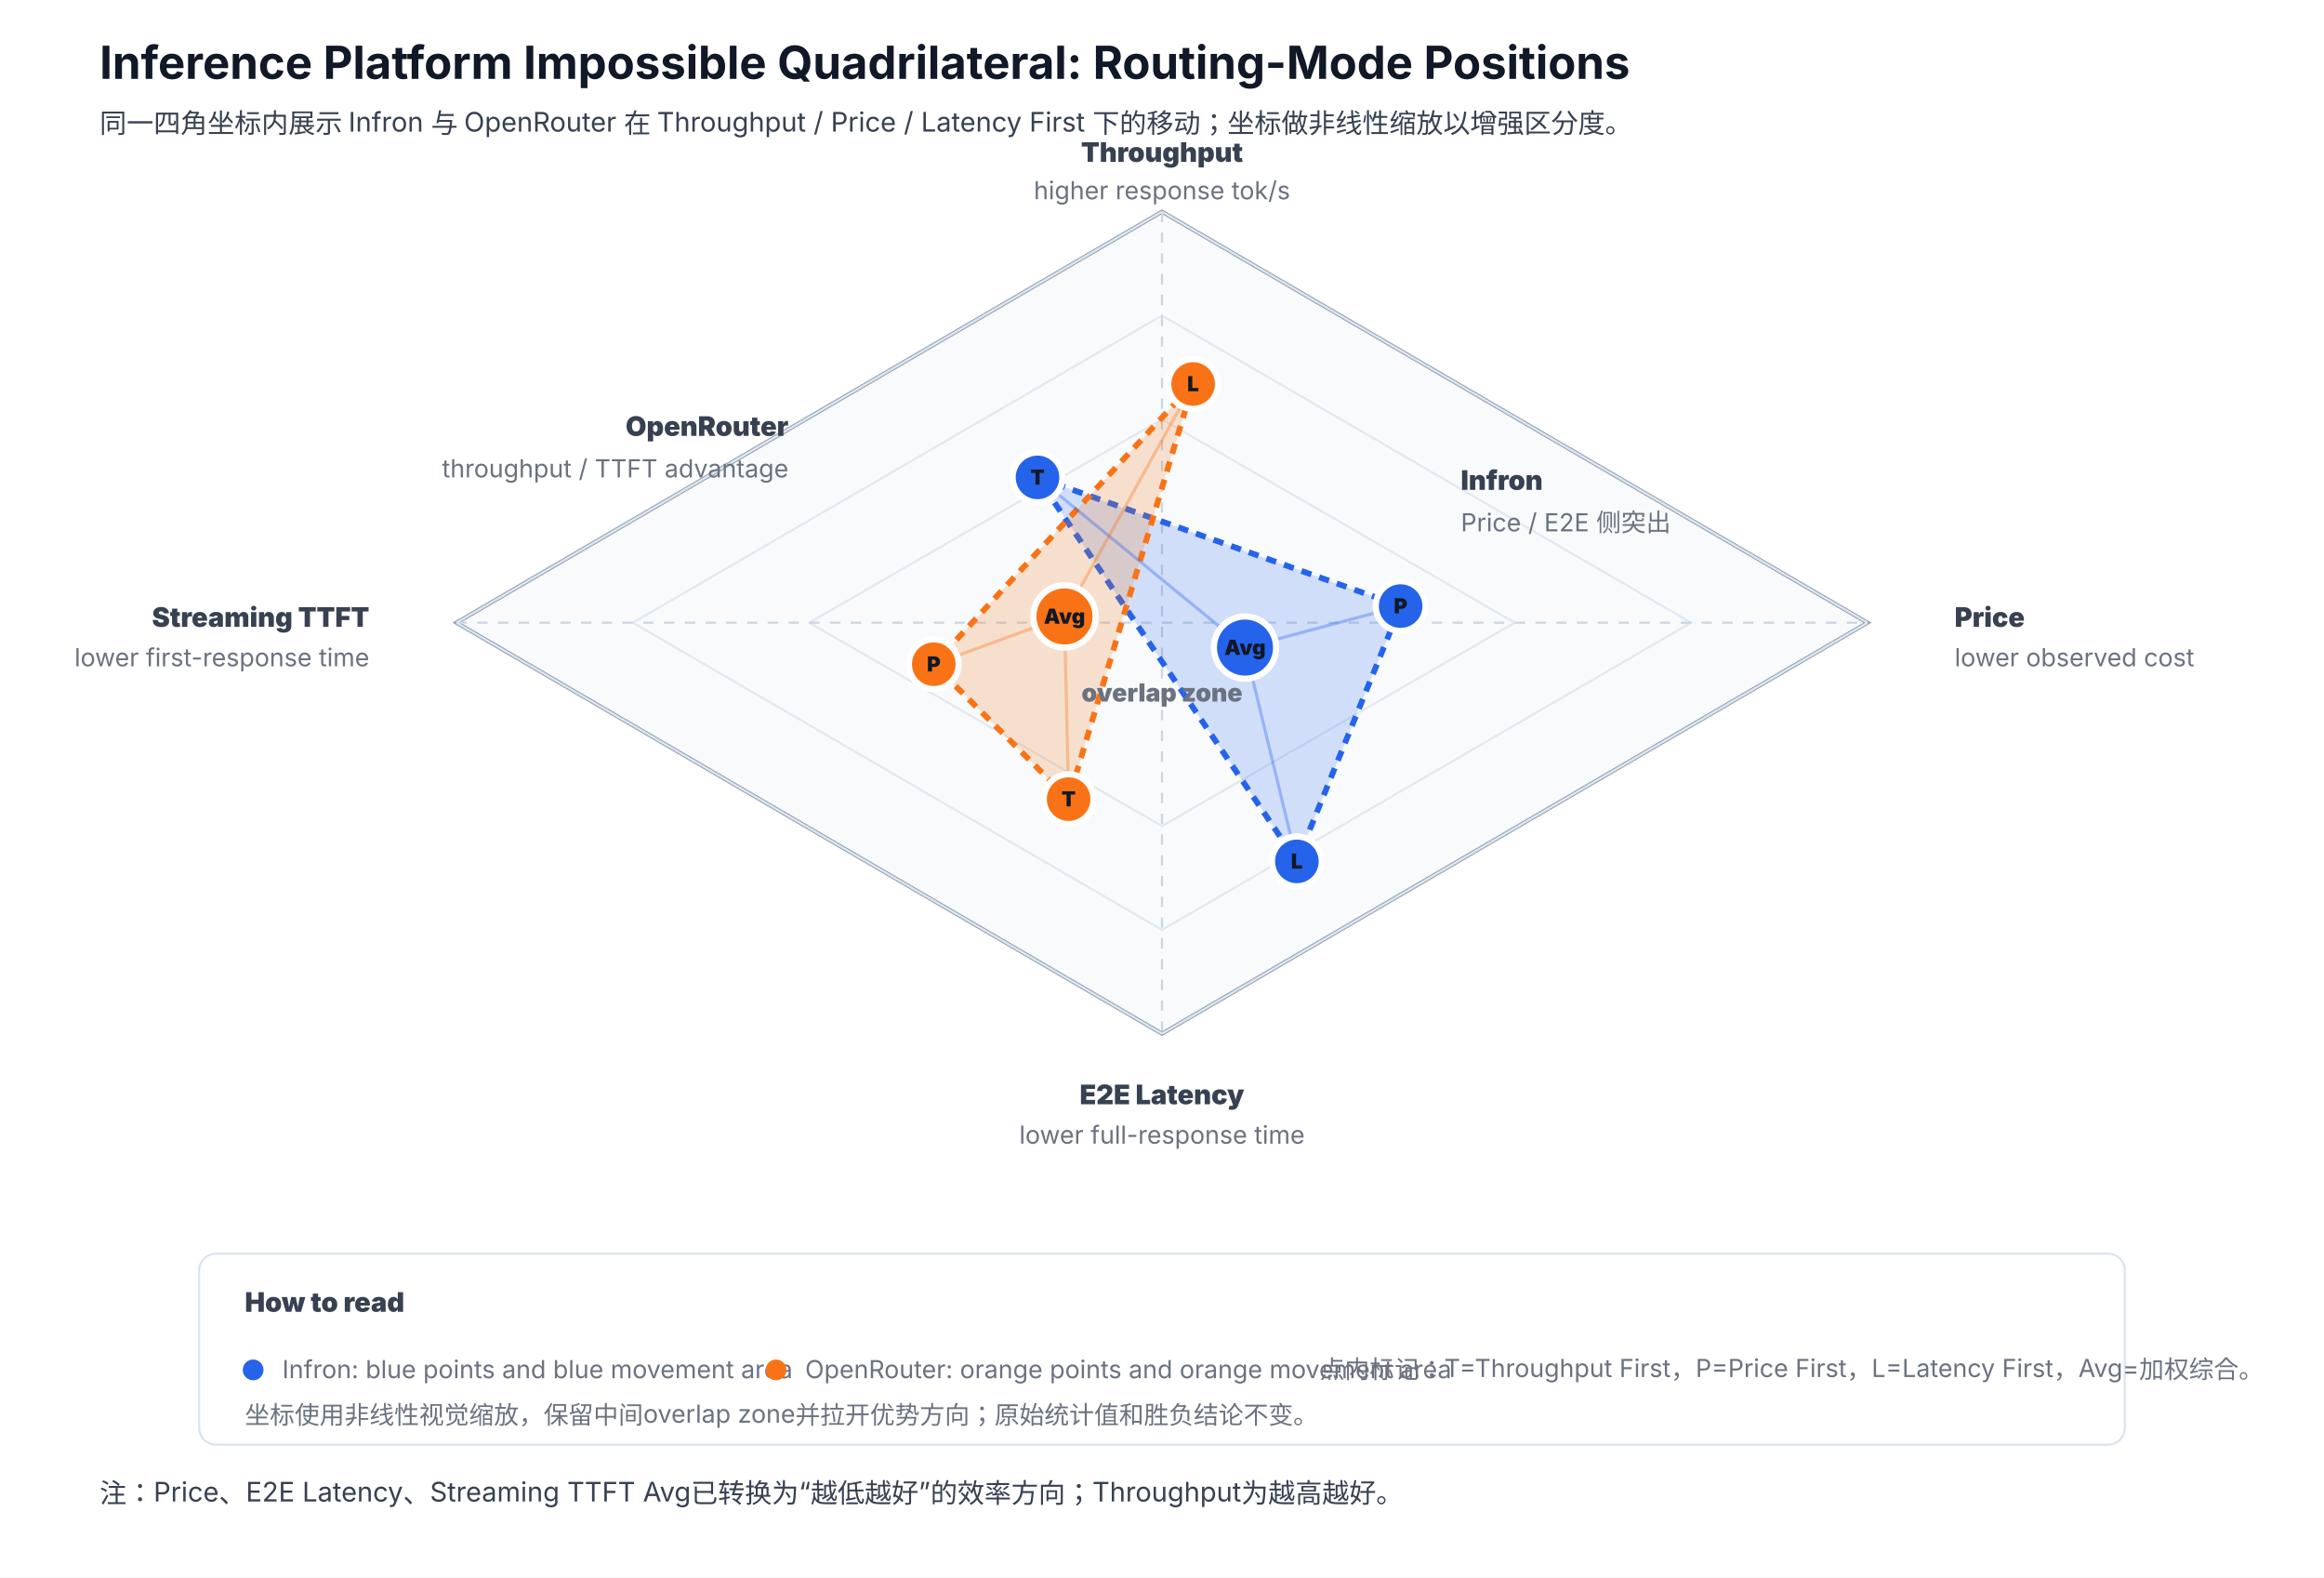
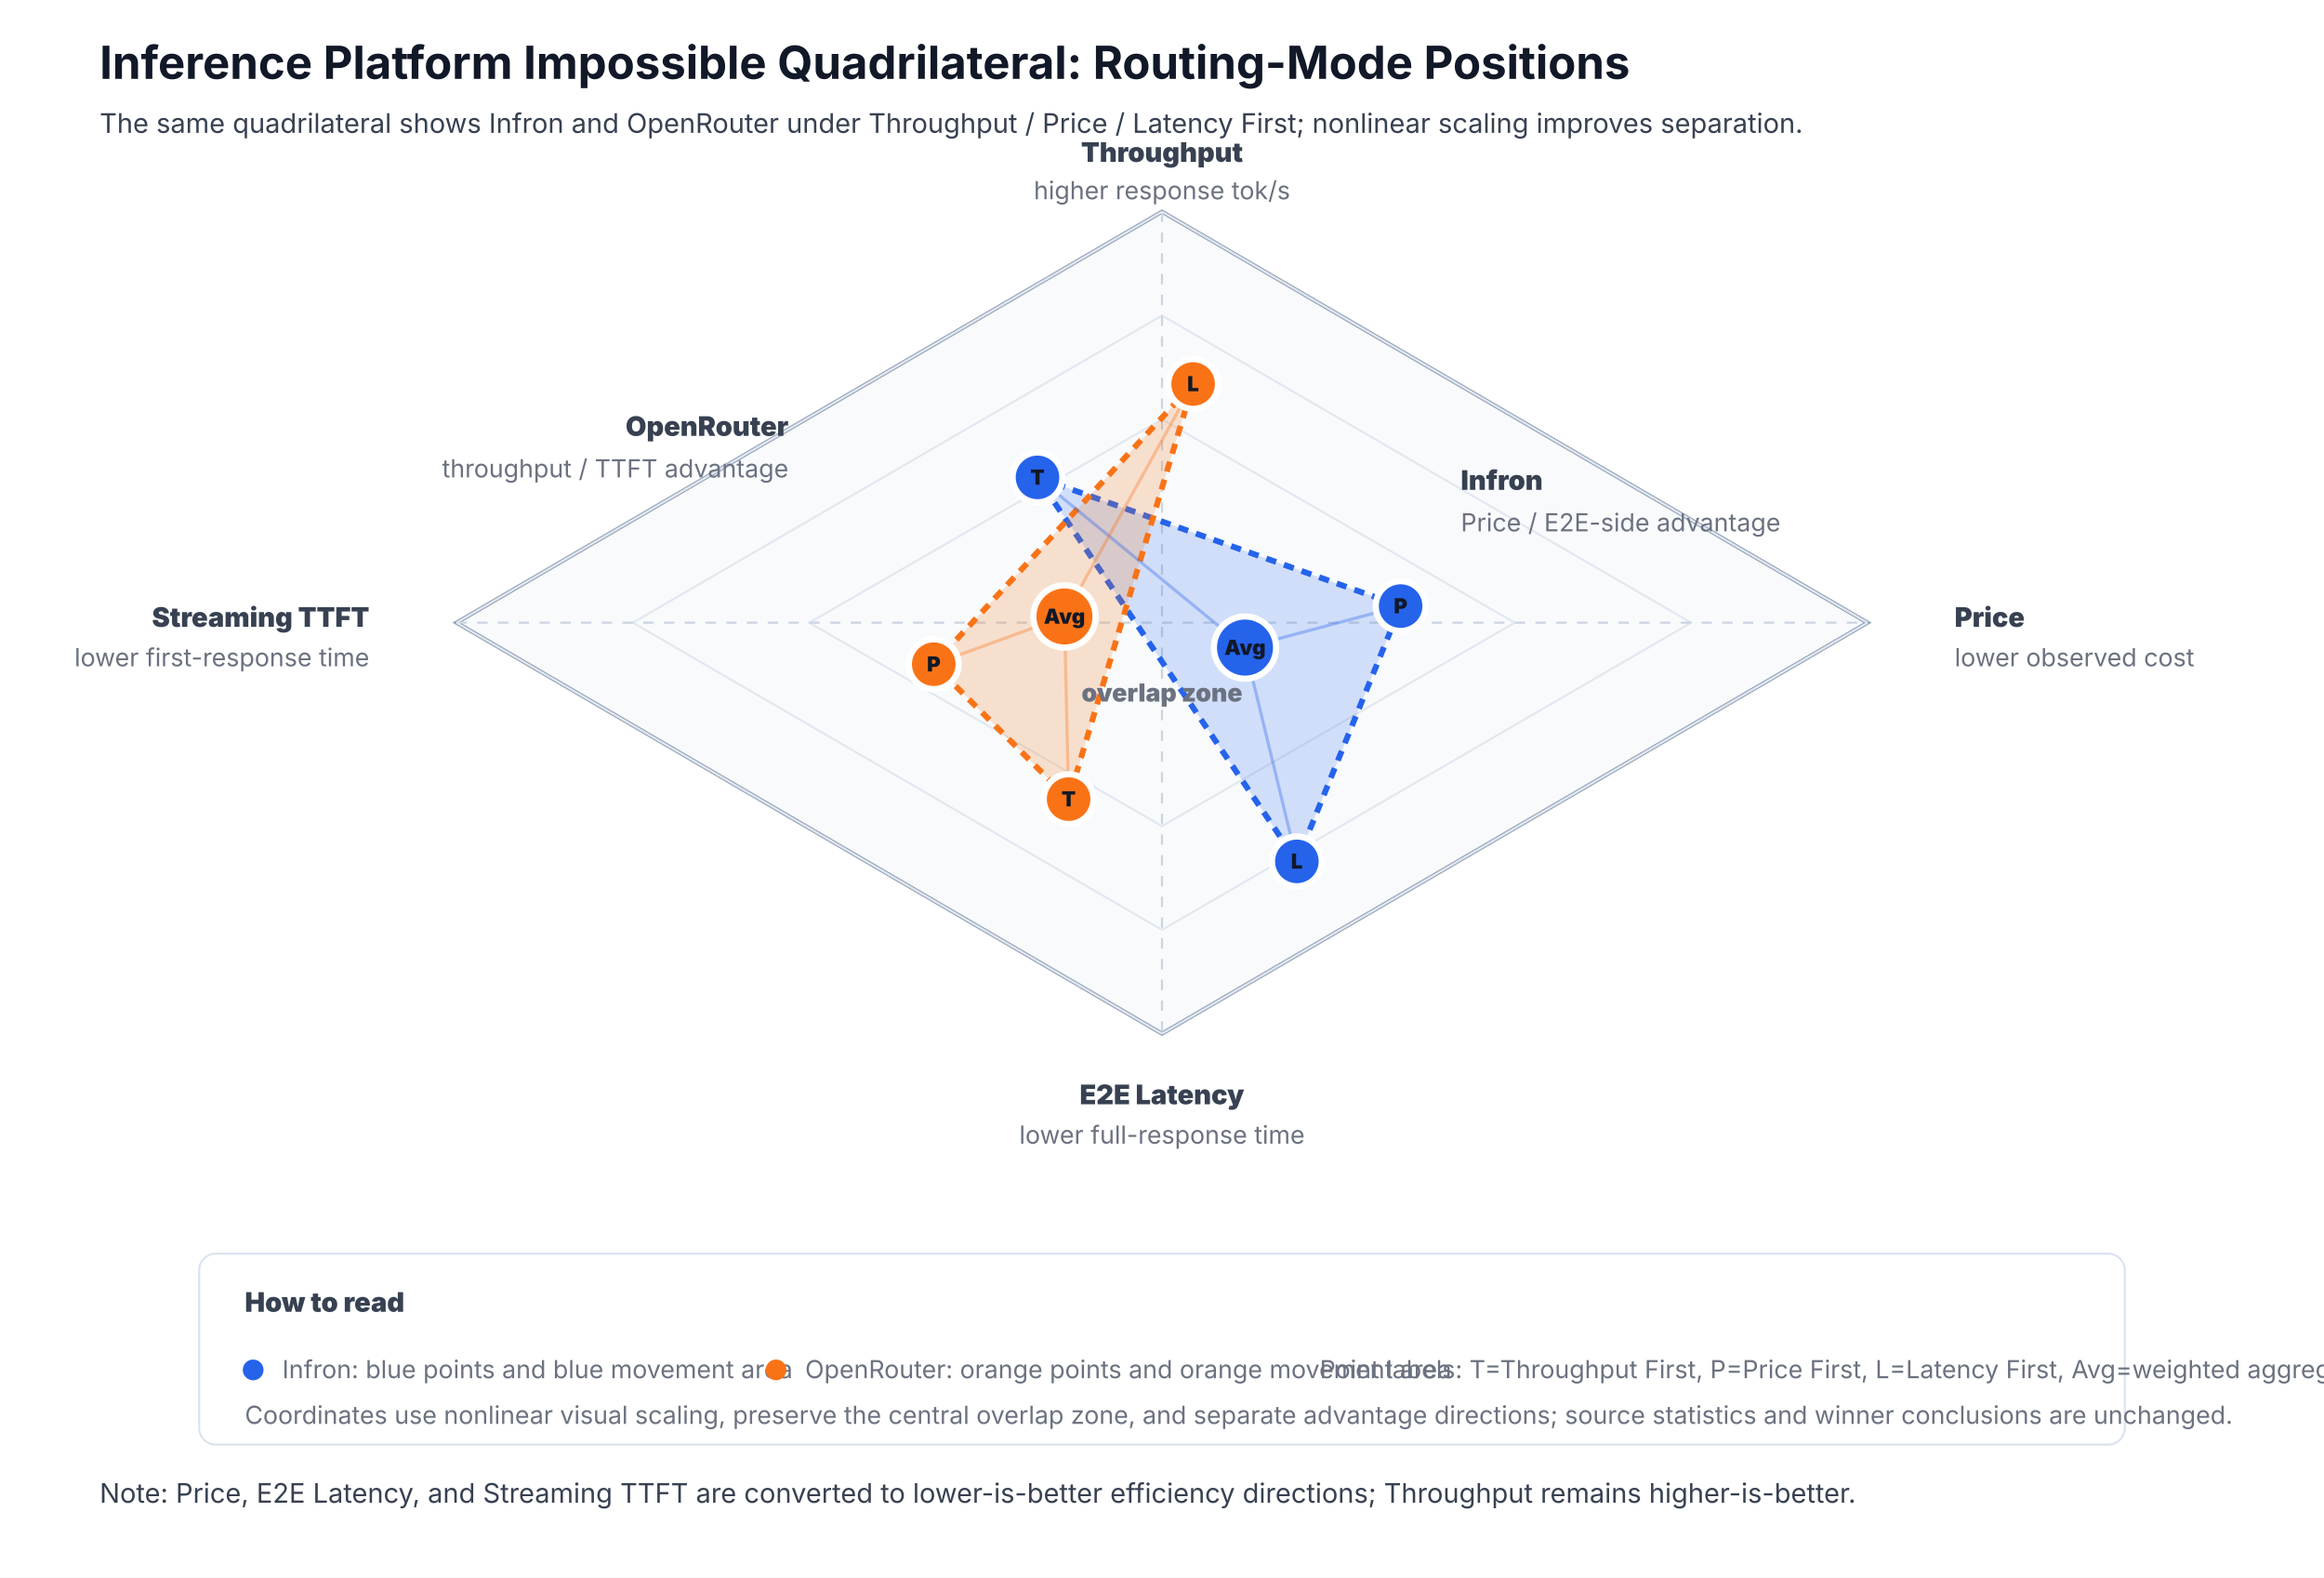
<svg xmlns="http://www.w3.org/2000/svg" width="1120" height="760" viewBox="0 0 1120 760">
  <style>text{font-family:-apple-system,BlinkMacSystemFont,'Segoe UI',sans-serif;fill:#111827}.title{font-size:22px;font-weight:700}.label{font-size:13px;fill:#374151}.tick{font-size:12px;fill:#6b7280}.value{font-size:12px;fill:#111827}</style>
  <rect width="100%" height="100%" fill="#ffffff" />
  <text x="48" y="38" class="title">Inference Platform Impossible Quadrilateral: Routing-Mode Positions</text>
-   <text x="48" y="64" class="label">同一四角坐标内展示 Infron 与 OpenRouter 在 Throughput / Price / Latency First 下的移动；坐标做非线性缩放以增强区分度。</text>
+   <text x="48" y="64" class="label">The same quadrilateral shows Infron and OpenRouter under Throughput / Price / Latency First; nonlinear scaling improves separation.</text>
  <polygon points="560,102 900,300 560,498 220,300" fill="#f8fafc" stroke="#94a3b8" stroke-width="2" />
  <polygon points="560,152 815,300 560,448 305,300" fill="none" stroke="#e2e8f0" stroke-width="1" />
  <polygon points="560,202 730,300 560,398 390,300" fill="none" stroke="#e2e8f0" stroke-width="1" />
  <line x1="560" y1="102" x2="560" y2="498" stroke="#cbd5e1" stroke-dasharray="5 5" />
  <line x1="220" y1="300" x2="900" y2="300" stroke="#cbd5e1" stroke-dasharray="5 5" />
  <line x1="560" y1="102" x2="900" y2="300" stroke="#e2e8f0" />
  <line x1="900" y1="300" x2="560" y2="498" stroke="#e2e8f0" />
  <line x1="560" y1="498" x2="220" y2="300" stroke="#e2e8f0" />
  <line x1="220" y1="300" x2="560" y2="102" stroke="#e2e8f0" />
  <text x="560" y="78" class="label" font-weight="900" text-anchor="middle">Throughput</text>
  <text x="560" y="96" class="tick" text-anchor="middle">higher response tok/s</text>
  <text x="942" y="302" class="label" font-weight="900">Price</text>
  <text x="942" y="321" class="tick">lower observed cost</text>
  <text x="560" y="532" class="label" font-weight="900" text-anchor="middle">E2E Latency</text>
  <text x="560" y="551" class="tick" text-anchor="middle">lower full-response time</text>
  <text x="178" y="302" class="label" font-weight="900" text-anchor="end">Streaming TTFT</text>
  <text x="178" y="321" class="tick" text-anchor="end">lower first-response time</text>
  <polygon points="500,230 675,292 625,415" fill="#2563eb" fill-opacity="0.18" stroke="#2563eb" stroke-width="2.8" stroke-dasharray="5 4" />
  <polygon points="515,385 450,320 575,185" fill="#f97316" fill-opacity="0.20" stroke="#f97316" stroke-width="2.8" stroke-dasharray="5 4" />
  <line x1="500" y1="230" x2="600" y2="312" stroke="#2563eb" stroke-opacity="0.34" stroke-width="1.5" />
  <line x1="675" y1="292" x2="600" y2="312" stroke="#2563eb" stroke-opacity="0.34" stroke-width="1.5" />
  <line x1="625" y1="415" x2="600" y2="312" stroke="#2563eb" stroke-opacity="0.34" stroke-width="1.5" />
  <line x1="515" y1="385" x2="513" y2="297" stroke="#f97316" stroke-opacity="0.34" stroke-width="1.5" />
  <line x1="450" y1="320" x2="513" y2="297" stroke="#f97316" stroke-opacity="0.34" stroke-width="1.5" />
  <line x1="575" y1="185" x2="513" y2="297" stroke="#f97316" stroke-opacity="0.34" stroke-width="1.5" />
  <circle cx="500" cy="230" r="12" fill="#2563eb" stroke="#ffffff" stroke-width="3" />
  <text x="500" y="233.5" font-family="-apple-system,BlinkMacSystemFont,Segoe UI,sans-serif" font-size="10" font-weight="900" text-anchor="middle" fill="#ffffff">T</text>
  <circle cx="675" cy="292" r="12" fill="#2563eb" stroke="#ffffff" stroke-width="3" />
  <text x="675" y="295.5" font-family="-apple-system,BlinkMacSystemFont,Segoe UI,sans-serif" font-size="10" font-weight="900" text-anchor="middle" fill="#ffffff">P</text>
  <circle cx="625" cy="415" r="12" fill="#2563eb" stroke="#ffffff" stroke-width="3" />
  <text x="625" y="418.5" font-family="-apple-system,BlinkMacSystemFont,Segoe UI,sans-serif" font-size="10" font-weight="900" text-anchor="middle" fill="#ffffff">L</text>
  <circle cx="515" cy="385" r="12" fill="#f97316" stroke="#ffffff" stroke-width="3" />
  <text x="515" y="388.5" font-family="-apple-system,BlinkMacSystemFont,Segoe UI,sans-serif" font-size="10" font-weight="900" text-anchor="middle" fill="#ffffff">T</text>
  <circle cx="450" cy="320" r="12" fill="#f97316" stroke="#ffffff" stroke-width="3" />
  <text x="450" y="323.5" font-family="-apple-system,BlinkMacSystemFont,Segoe UI,sans-serif" font-size="10" font-weight="900" text-anchor="middle" fill="#ffffff">P</text>
  <circle cx="575" cy="185" r="12" fill="#f97316" stroke="#ffffff" stroke-width="3" />
  <text x="575" y="188.5" font-family="-apple-system,BlinkMacSystemFont,Segoe UI,sans-serif" font-size="10" font-weight="900" text-anchor="middle" fill="#ffffff">L</text>
  <circle cx="600" cy="312" r="15" fill="#2563eb" stroke="#ffffff" stroke-width="3" />
  <text x="600" y="315.5" font-family="-apple-system,BlinkMacSystemFont,Segoe UI,sans-serif" font-size="10" font-weight="900" text-anchor="middle" fill="#ffffff">Avg</text>
  <circle cx="513" cy="297" r="15" fill="#f97316" stroke="#ffffff" stroke-width="3" />
  <text x="513" y="300.5" font-family="-apple-system,BlinkMacSystemFont,Segoe UI,sans-serif" font-size="10" font-weight="900" text-anchor="middle" fill="#ffffff">Avg</text>
  <text x="704" y="236" class="label" text-anchor="start" fill="#2563eb" font-weight="900">Infron</text>
-   <text x="704" y="256" class="tick" text-anchor="start" fill="#2563eb">Price / E2E 侧突出</text>
+   <text x="704" y="256" class="tick" text-anchor="start" fill="#2563eb">Price / E2E-side advantage</text>
  <text x="380" y="210" class="label" text-anchor="end" fill="#f97316" font-weight="900">OpenRouter</text>
  <text x="380" y="230" class="tick" text-anchor="end" fill="#f97316">throughput / TTFT advantage</text>
  <text x="560" y="338" class="tick" text-anchor="middle" fill="#7c3aed" font-weight="850">overlap zone</text>
  <rect x="96" y="604" width="928" height="92" rx="8" fill="#ffffff" stroke="#dbe3ef" />
  <text x="118" y="632" class="label" font-weight="900">How to read</text>
  <circle cx="122" cy="660" r="5" fill="#2563eb" />
  <text x="136" y="664" class="tick">Infron: blue points and blue movement area</text>
  <circle cx="374" cy="660" r="5" fill="#f97316" />
  <text x="388" y="664" class="tick">OpenRouter: orange points and orange movement area</text>
-   <text x="636" y="664" class="tick">点内标记：T=Throughput First，P=Price First，L=Latency First，Avg=加权综合。</text>
-   <text x="118" y="686" class="tick">坐标使用非线性视觉缩放，保留中间overlap zone并拉开优势方向；原始统计值和胜负结论不变。</text>
-   <text x="48" y="724" class="label">注：Price、E2E Latency、Streaming TTFT Avg已转换为“越低越好”的效率方向；Throughput为越高越好。</text>
+   <text x="636" y="664" class="tick">Point labels: T=Throughput First, P=Price First, L=Latency First, Avg=weighted aggregate.</text>
+   <text x="118" y="686" class="tick">Coordinates use nonlinear visual scaling, preserve the central overlap zone, and separate advantage directions; source statistics and winner conclusions are unchanged.</text>
+   <text x="48" y="724" class="label">Note: Price, E2E Latency, and Streaming TTFT are converted to lower-is-better efficiency directions; Throughput remains higher-is-better.</text>
</svg>
